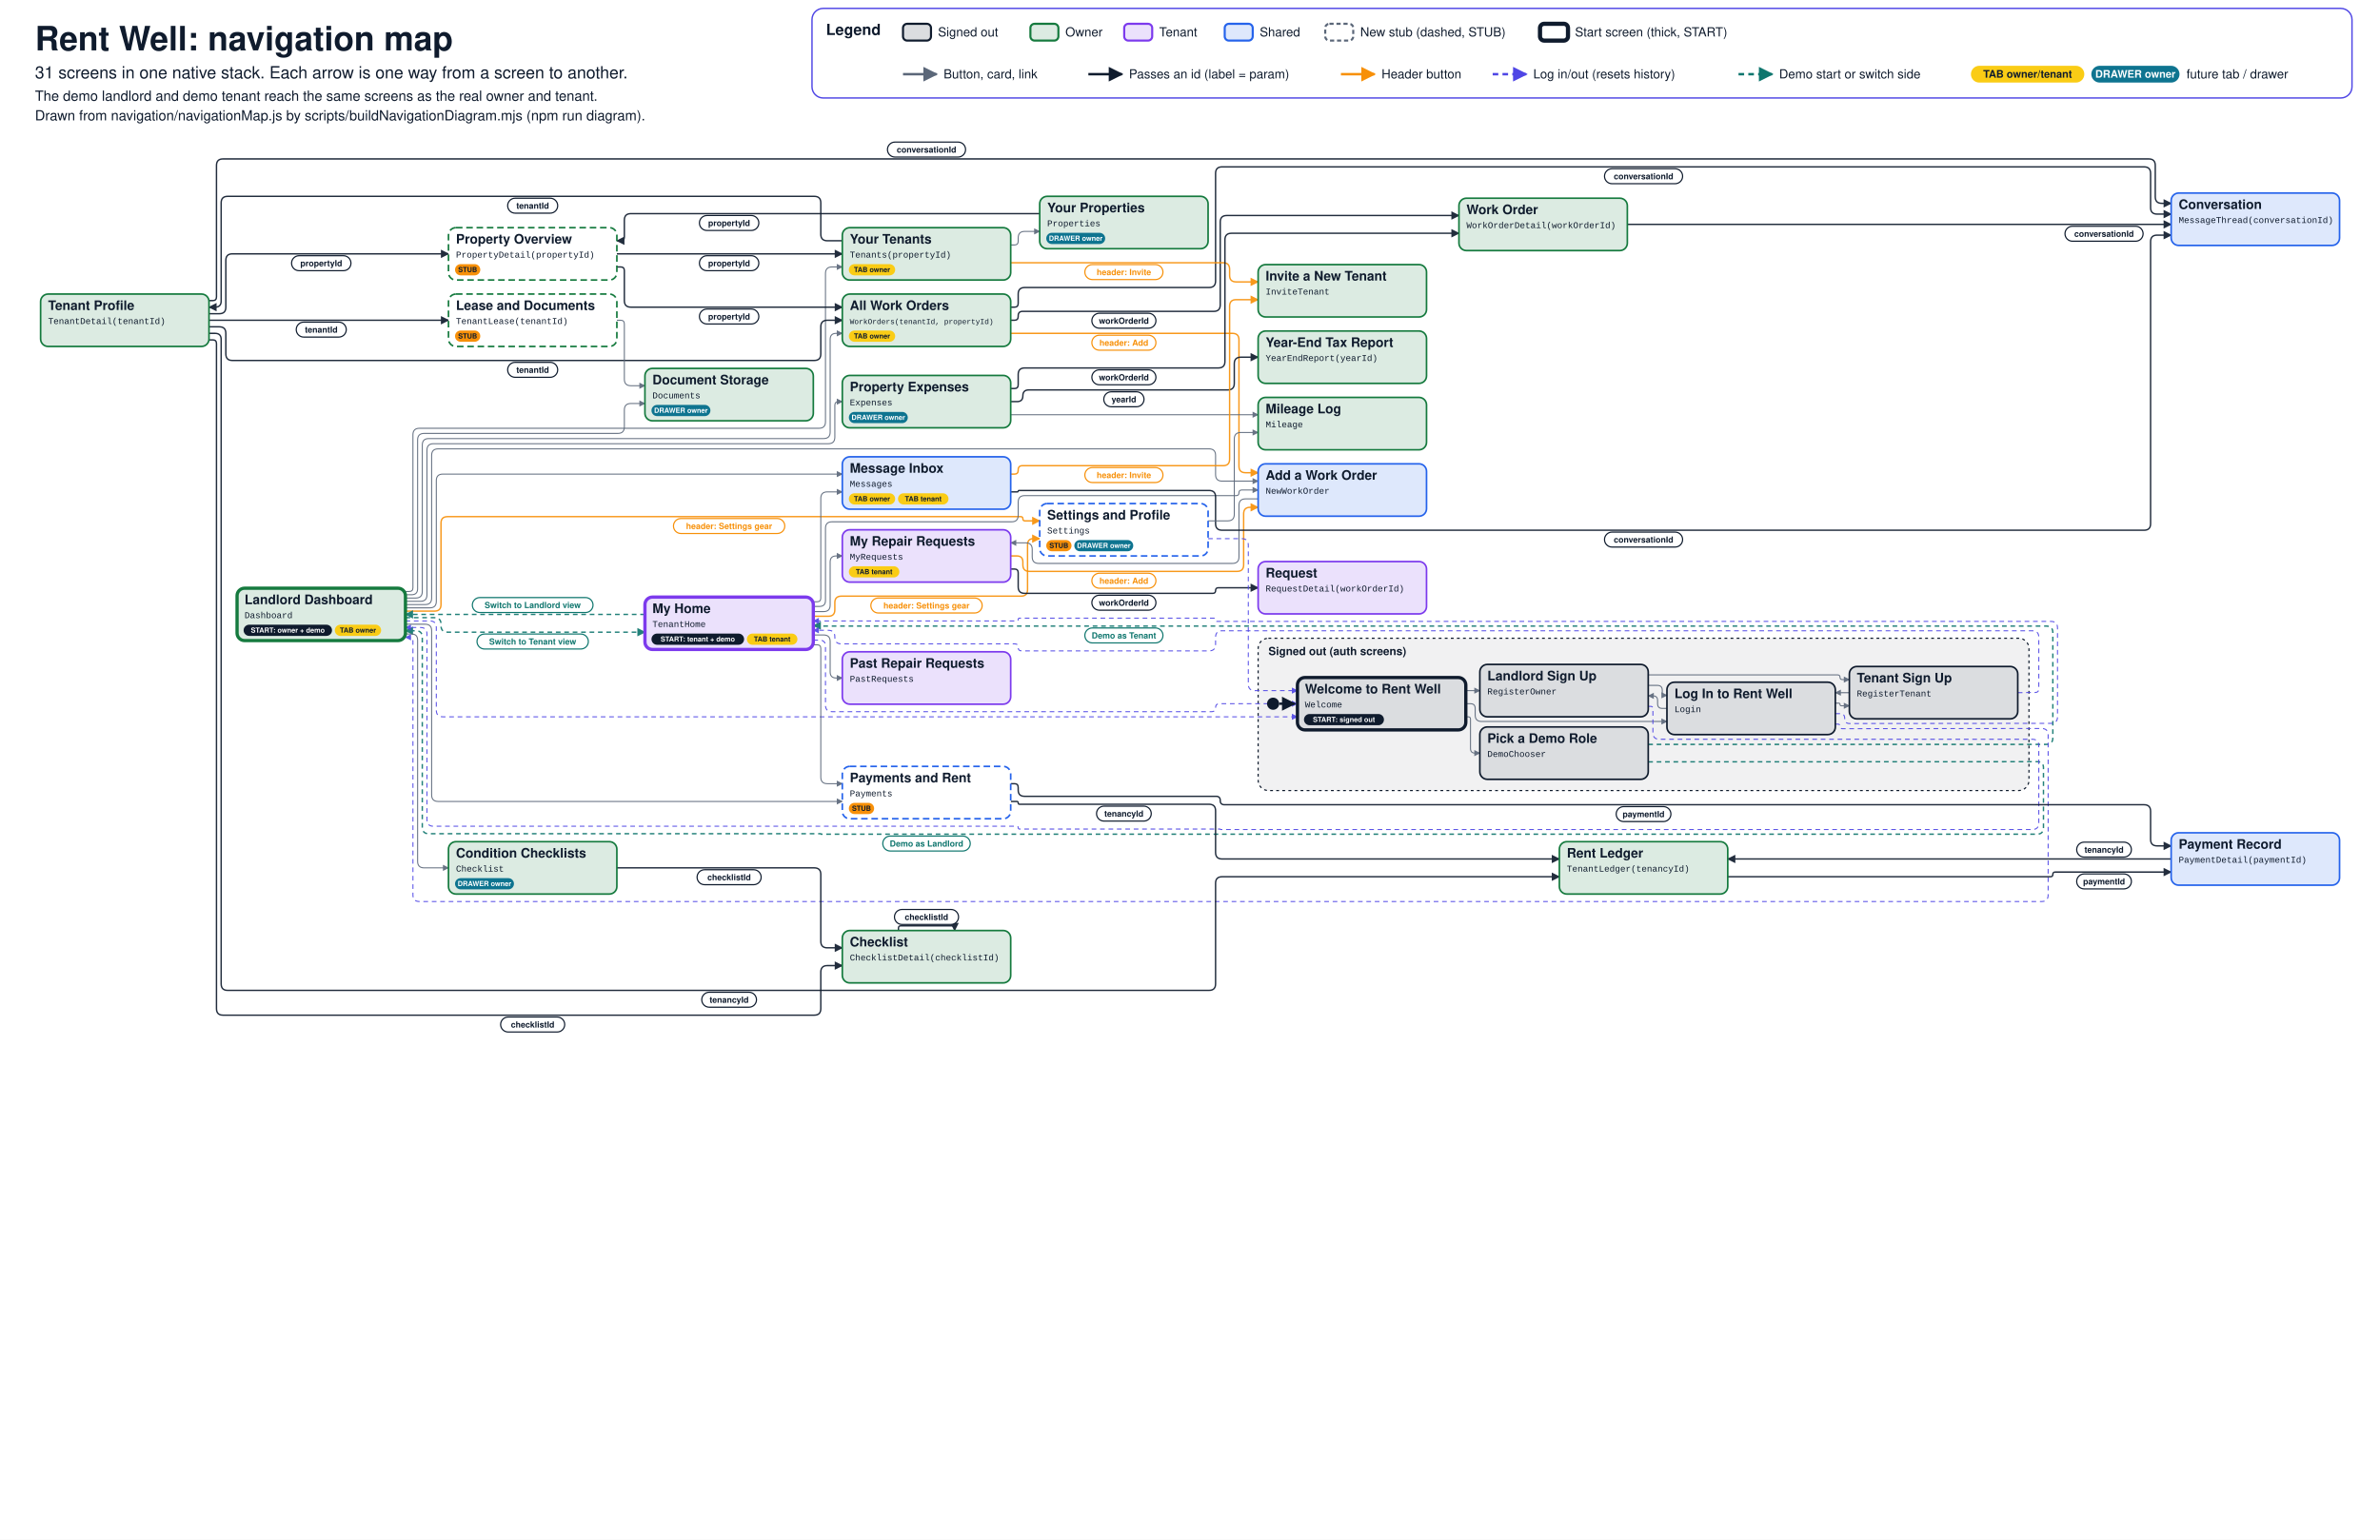
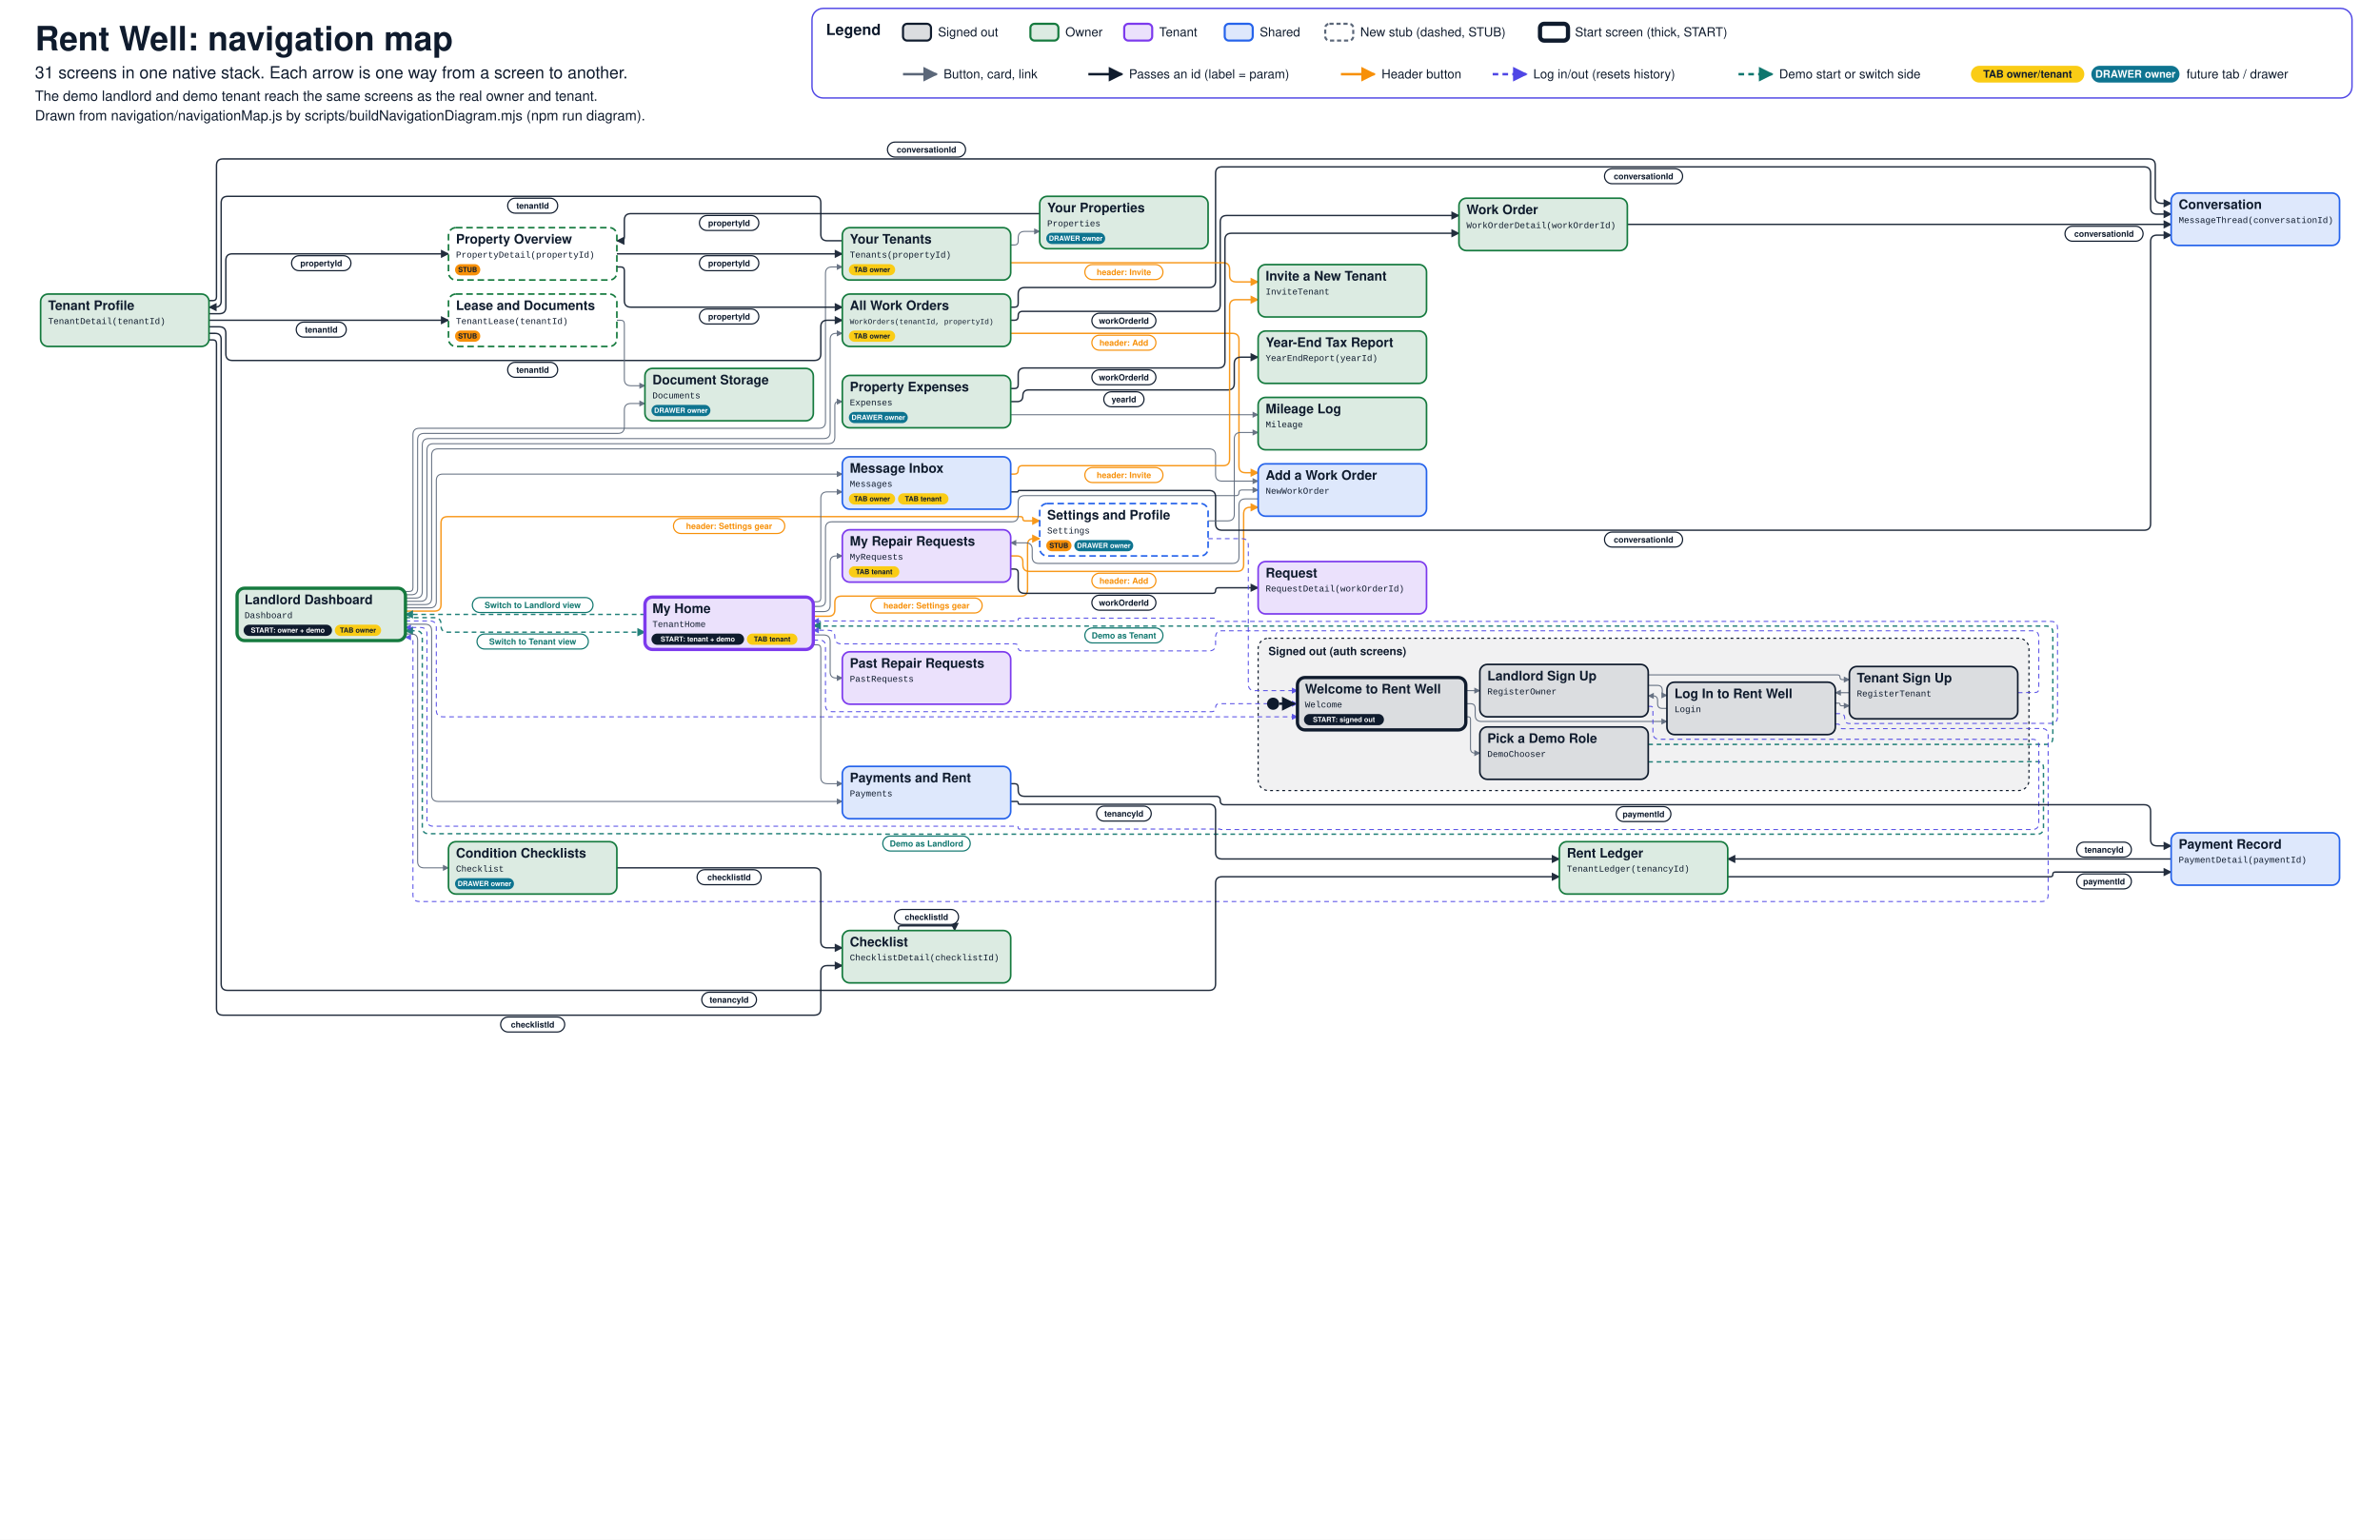
<svg xmlns="http://www.w3.org/2000/svg" width="3400" height="2200" viewBox="0 0 3400 2200" font-family="Helvetica Neue, Helvetica, Arial, sans-serif">
  <defs>
    <marker id="arrow-plain" viewBox="0 0 10 10" refX="9" refY="5" markerWidth="6" markerHeight="6" orient="auto-start-reverse">
      <path d="M0,0 L10,5 L0,10 z" fill="#5B6779" />
    </marker>
    <marker id="arrow-param" viewBox="0 0 10 10" refX="9" refY="5" markerWidth="6" markerHeight="6" orient="auto-start-reverse">
      <path d="M0,0 L10,5 L0,10 z" fill="#0F1B2D" />
    </marker>
    <marker id="arrow-header" viewBox="0 0 10 10" refX="9" refY="5" markerWidth="6" markerHeight="6" orient="auto-start-reverse">
      <path d="M0,0 L10,5 L0,10 z" fill="#F79009" />
    </marker>
    <marker id="arrow-reset" viewBox="0 0 10 10" refX="9" refY="5" markerWidth="6" markerHeight="6" orient="auto-start-reverse">
      <path d="M0,0 L10,5 L0,10 z" fill="#4F46E5" />
    </marker>
    <marker id="arrow-demo" viewBox="0 0 10 10" refX="9" refY="5" markerWidth="6" markerHeight="6" orient="auto-start-reverse">
      <path d="M0,0 L10,5 L0,10 z" fill="#0F766E" />
    </marker>
  </defs>
  <rect width="100%" height="100%" fill="#FFFFFF" />
  <text x="50" y="72" font-size="48" font-weight="800" fill="#0F1B2D">Rent Well: navigation map</text>
  <text x="50" y="112" font-size="24" fill="#0F1B2D">31 screens in one native stack. Each arrow is one way from a screen to another.</text>
  <text x="50" y="144" font-size="20" fill="#0F1B2D">The demo landlord and demo tenant reach the same screens as the real owner and tenant.</text>
  <text x="50" y="172" font-size="20" fill="#0F1B2D">Drawn from navigation/navigationMap.js by scripts/buildNavigationDiagram.mjs (npm run diagram).</text>
  <g transform="translate(50.0,195) scale(0.6682)">
    <rect x="2615" y="1073" width="1648" height="325.667" rx="22" fill="#f1f1f2" stroke="#0F1B2D" stroke-width="2.5" stroke-dasharray="6 7" />
    <text x="2637" y="1109" font-size="24" font-weight="800" fill="#0F1B2D">Signed out (auth screens)</text>
    <path d="M3059,1213 L3069,1213 Q3079,1213 3079,1223 L3079,1237 Q3079,1251 3093,1251 L3489,1251" fill="none" stroke="#5B6779" stroke-width="2.2" marker-end="url(#arrow-plain)" stroke-linejoin="round" opacity="0.92" />
    <path d="M3059,1185 L3089,1185" fill="none" stroke="#5B6779" stroke-width="2.2" marker-end="url(#arrow-plain)" stroke-linejoin="round" opacity="0.92" />
    <path d="M3059,1241 L3064,1241 Q3069,1241 3069,1246 L3069,1308.667 Q3069,1318.667 3079,1318.667 L3089,1318.667" fill="none" stroke="#5B6779" stroke-width="2.2" marker-end="url(#arrow-plain)" stroke-linejoin="round" opacity="0.92" />
    <path d="M3449,1337.333 L4255,1337.005 Q4268,1337 4281,1337 L4281,1337 Q4294,1337 4294,1350 L4294,1478 Q4294,1492 4280,1492 L1680.5,1492 Q1680,1492 1680,1491.5 L1680,1491.5 Q1680,1491 1679.5,1491 L842,1491 Q828,1491 828,1477 L828,1071 Q828,1057 814,1057 L792,1057" fill="none" stroke="#0F766E" stroke-width="3" stroke-dasharray="10 8" marker-end="url(#arrow-demo)" stroke-linejoin="round" opacity="0.92" />
    <path d="M3449,1300 L4300,1300 Q4314,1300 4314,1286 L4314,1061 Q4314,1047 4300,1047 L1680.5,1047 Q1680,1047 1680,1046.5 L1680,1046.5 Q1680,1046 1679.5,1046 L1664,1046" fill="none" stroke="#0F766E" stroke-width="3" stroke-dasharray="10 8" marker-end="url(#arrow-demo)" stroke-linejoin="round" opacity="0.92" />
    <path d="M3849,1256.6 L3854.1,1256.6 Q3859,1256.6 3859,1261.5 L3859,1261.5 Q3859,1266.4 3863.9,1266.395 L4254,1266.014 Q4268,1266 4282,1266 L4290,1266 Q4304,1266 4304,1280 L4304,1622 Q4304,1636 4290,1636 L822,1636 Q808,1636 808,1622 L808,1079 Q808,1071 800,1071 L792,1071" fill="none" stroke="#4F46E5" stroke-width="2.2" stroke-dasharray="10 8" marker-end="url(#arrow-reset)" stroke-linejoin="round" opacity="0.92" />
    <path d="M3849,1234.2 L3859,1234.2 Q3869,1234.2 3869,1244.2 L3869,1244.8 Q3869,1255.4 3879.6,1255.389 L4254,1255.014 Q4268,1255 4282,1255 L4310,1255 Q4324,1255 4324,1241 L4324,1051 Q4324,1037 4310,1037 L2527.5,1037 Q2524,1037 2524,1033.5 L2524,1033.5 Q2524,1030 2520.5,1030 L2105,1030 Q2102,1030 2102,1033 L2102,1033 Q2102,1036 2099,1036 L1664,1036" fill="none" stroke="#4F46E5" stroke-width="2.2" stroke-dasharray="10 8" marker-end="url(#arrow-reset)" stroke-linejoin="round" opacity="0.92" />
    <path d="M3489,1223 L3479,1223 Q3469,1223 3469,1213 L3469,1206.2 Q3469,1196.2 3459,1196.2 L3449,1196.2" fill="none" stroke="#5B6779" stroke-width="2.2" marker-end="url(#arrow-plain)" stroke-linejoin="round" opacity="0.92" />
    <path d="M3849,1211.8 L3856.2,1211.8 Q3859,1211.8 3859,1214.6 L3859,1214.6 Q3859,1217.4 3861.8,1217.4 L3879,1217.4" fill="none" stroke="#5B6779" stroke-width="2.2" marker-end="url(#arrow-plain)" stroke-linejoin="round" opacity="0.92" />
    <path d="M3449,1218.6 L3454,1218.6 Q3459,1218.6 3459,1223.6 L3459,1275 Q3459,1289 3473,1289 L4270,1289 Q4284,1289 4284,1303 L4284,1468 Q4284,1482 4270,1482 L2534.5,1482 Q2534,1482 2534,1481.5 L2534,1481.5 Q2534,1481 2533.5,1481 L2105,1481 Q2102,1481 2102,1478 L2102,1478 Q2102,1475 2099,1475 L852,1475 Q838,1475 838,1461 L838,1064 Q838,1050 824,1050 L792,1050" fill="none" stroke="#4F46E5" stroke-width="2.2" stroke-dasharray="10 8" marker-end="url(#arrow-reset)" stroke-linejoin="round" opacity="0.92" />
    <path d="M3449,1151.4 L3854,1151.4 Q3859,1151.4 3859,1156.4 L3859,1156.4 Q3859,1161.4 3864,1161.4 L3879,1161.4" fill="none" stroke="#5B6779" stroke-width="2.2" marker-end="url(#arrow-plain)" stroke-linejoin="round" opacity="0.92" />
    <path d="M3449,1173.8 L3468.4,1173.8 Q3479,1173.8 3479,1184.4 L3479,1190 Q3479,1195 3484,1195 L3489,1195" fill="none" stroke="#5B6779" stroke-width="2.2" marker-end="url(#arrow-plain)" stroke-linejoin="round" opacity="0.92" />
    <path d="M4239,1189.4 L4260.001,1189.11 Q4268,1189 4276,1189 L4276,1189 Q4284,1189 4284,1181 L4284,1071 Q4284,1057 4270,1057 L2538,1057 Q2524,1057 2524,1071 L2524,1086 Q2524,1100 2510,1100 L2109.5,1100 Q2102,1100 2102,1092.5 L2102,1092.5 Q2102,1085 2094.5,1085 L1724,1085 Q1710,1085 1710,1071 L1710,1070 Q1710,1056 1696,1056 L1664,1056" fill="none" stroke="#4F46E5" stroke-width="2.2" stroke-dasharray="10 8" marker-end="url(#arrow-reset)" stroke-linejoin="round" opacity="0.92" />
    <path d="M3879,1189.4 L3849,1189.4" fill="none" stroke="#5B6779" stroke-width="2.2" marker-end="url(#arrow-plain)" stroke-linejoin="round" opacity="0.92" />
    <path d="M792,1015 L854,1015 Q868,1015 868,1001 L868,827 Q868,813 882,813 L2107.5,813 Q2112,813 2112,817.5 L2112,817.5 Q2112,822 2116.5,822 L2148,822" fill="none" stroke="#F79009" stroke-width="3" marker-end="url(#arrow-header)" stroke-linejoin="round" opacity="0.92" />
    <path d="M792,987 L814,987 Q828,987 828,973 L828,660 Q828,646 842,646 L1686,646 Q1700,646 1700,632 L1700,434 Q1700,421 1713,421 L1726,421" fill="none" stroke="#5B6779" stroke-width="2.2" marker-end="url(#arrow-plain)" stroke-linejoin="round" opacity="0.92" />
    <path d="M792,1001 L834,1001 Q848,1001 848,987 L848,682 Q848,668 862,668 L2510,668 Q2524,668 2524,682 L2524,723 Q2524,737 2538,737 L2615,737" fill="none" stroke="#5B6779" stroke-width="2.2" marker-end="url(#arrow-plain)" stroke-linejoin="round" opacity="0.92" />
    <path d="M792,1008 L844,1008 Q858,1008 858,994 L858,736 Q858,722 872,722 L1726,722" fill="none" stroke="#5B6779" stroke-width="2.2" marker-end="url(#arrow-plain)" stroke-linejoin="round" opacity="0.92" />
    <path d="M792,973 L800,973 Q808,973 808,965 L808,638 Q808,624 822,624 L1676,624 Q1690,624 1690,610 L1690,293 Q1690,279 1704,279 L1726,279" fill="none" stroke="#5B6779" stroke-width="2.2" marker-end="url(#arrow-plain)" stroke-linejoin="round" opacity="0.92" />
    <path d="M792,1043 L834,1043 Q848,1043 848,1057 L848,1408 Q848,1422 862,1422 L1726,1422" fill="none" stroke="#5B6779" stroke-width="2.2" marker-end="url(#arrow-plain)" stroke-linejoin="round" opacity="0.92" />
    <path d="M792,980 L805,980 Q818,980 818,967 L818,649 Q818,635 832,635 L1246,635 Q1260,635 1260,621 L1260,585 Q1260,571 1274,571 L1304,571" fill="none" stroke="#5B6779" stroke-width="2.2" marker-end="url(#arrow-plain)" stroke-linejoin="round" opacity="0.92" />
    <path d="M792,1064 L805,1064 Q818,1064 818,1077 L818,1550 Q818,1564 832,1564 L884,1564" fill="none" stroke="#5B6779" stroke-width="2.2" marker-end="url(#arrow-plain)" stroke-linejoin="round" opacity="0.92" />
    <path d="M792,994 L824,994 Q838,994 838,980 L838,671 Q838,657 852,657 L1696,657 Q1710,657 1710,643 L1710,575 Q1710,567 1718,567 L1726,567" fill="none" stroke="#5B6779" stroke-width="2.2" marker-end="url(#arrow-plain)" stroke-linejoin="round" opacity="0.92" />
    <path d="M792,1036 L844,1036 Q858,1036 858,1050 L858,1227 Q858,1241 872,1241 L2699,1241" fill="none" stroke="#4F46E5" stroke-width="2.2" stroke-dasharray="10 8" marker-end="url(#arrow-reset)" stroke-linejoin="round" opacity="0.92" />
    <path d="M792,1029 L854,1029 Q868,1029 868,1043 L868,1046 Q868,1060 882,1060 L1304,1060" fill="none" stroke="#0F766E" stroke-width="3" stroke-dasharray="10 8" marker-end="url(#arrow-demo)" stroke-linejoin="round" opacity="0.92" />
    <path d="M2086,421 L2560,421 Q2574,421 2574,435 L2574,705 Q2574,719 2588,719 L2615,719" fill="none" stroke="#F79009" stroke-width="3" marker-end="url(#arrow-header)" stroke-linejoin="round" opacity="0.92" />
    <path d="M2086,393 L2094,393 Q2102,393 2102,385 L2102,383.5 Q2102,374 2111.5,374 L2520,374 Q2534,374 2534,360 L2534,183 Q2534,169 2548,169 L3044.333,169" fill="none" stroke="#0F1B2D" stroke-width="3" marker-end="url(#arrow-param)" stroke-linejoin="round" opacity="0.92" />
    <path d="M2086,365 L2094,365 Q2102,365 2102,357 L2102,337 Q2102,323 2116,323 L2510,323 Q2524,323 2524,309 L2524,79 Q2524,65 2538,65 L4509,65 Q4523,65 4523,79 L4523,152 Q4523,166 4537,166 L4567,166" fill="none" stroke="#0F1B2D" stroke-width="3" marker-end="url(#arrow-param)" stroke-linejoin="round" opacity="0.92" />
    <path d="M3404.333,188 L4567,188" fill="none" stroke="#0F1B2D" stroke-width="3" marker-end="url(#arrow-param)" stroke-linejoin="round" opacity="0.92" />
    <path d="M2086,270 L2540,270 Q2554,270 2554,284 L2554,297 Q2554,311 2568,311 L2615,311" fill="none" stroke="#F79009" stroke-width="3" marker-end="url(#arrow-header)" stroke-linejoin="round" opacity="0.92" />
    <path d="M2086,232 L2094,232 Q2102,232 2102,224 L2102,217 Q2102,203 2116,203 L2148,203" fill="none" stroke="#5B6779" stroke-width="2.2" marker-end="url(#arrow-plain)" stroke-linejoin="round" opacity="0.92" />
    <path d="M1726,223 L1694,223 Q1680,223 1680,209 L1680,142 Q1680,128 1666,128 L412,128 Q398,128 398,142 L398,352 Q398,365 385,365 L372,365" fill="none" stroke="#0F1B2D" stroke-width="3" marker-end="url(#arrow-param)" stroke-linejoin="round" opacity="0.92" />
    <path d="M372,351 L380,351 Q388,351 388,343 L388,62 Q388,48 402,48 L4519,48 Q4533,48 4533,62 L4533,129 Q4533,143 4547,143 L4567,143" fill="none" stroke="#0F1B2D" stroke-width="3" marker-end="url(#arrow-param)" stroke-linejoin="round" opacity="0.92" />
    <path d="M372,379 L394,379 Q408,379 408,365 L408,265 Q408,251 422,251 L884,251" fill="none" stroke="#0F1B2D" stroke-width="3" marker-end="url(#arrow-param)" stroke-linejoin="round" opacity="0.92" />
    <path d="M372,421 L385,421 Q398,421 398,434 L398,1812 Q398,1826 412,1826 L2510,1826 Q2524,1826 2524,1812 L2524,1597 Q2524,1583 2538,1583 L3259,1583" fill="none" stroke="#0F1B2D" stroke-width="3" marker-end="url(#arrow-param)" stroke-linejoin="round" opacity="0.92" />
    <path d="M372,393 L884,393" fill="none" stroke="#0F1B2D" stroke-width="3" marker-end="url(#arrow-param)" stroke-linejoin="round" opacity="0.92" />
    <path d="M372,407 L394,407 Q408,407 408,421 L408,465 Q408,479 422,479 L1666,479 Q1680,479 1680,465 L1680,407 Q1680,393 1694,393 L1726,393" fill="none" stroke="#0F1B2D" stroke-width="3" marker-end="url(#arrow-param)" stroke-linejoin="round" opacity="0.92" />
    <path d="M372,435 L380,435 Q388,435 388,443 L388,1865 Q388,1879 402,1879 L1666,1879 Q1680,1879 1680,1865 L1680,1787 Q1680,1773 1694,1773 L1726,1773" fill="none" stroke="#0F1B2D" stroke-width="3" marker-end="url(#arrow-param)" stroke-linejoin="round" opacity="0.92" />
    <path d="M1244,393 L1252,393 Q1260,393 1260,401 L1260,519 Q1260,533 1274,533 L1304,533" fill="none" stroke="#5B6779" stroke-width="2.2" marker-end="url(#arrow-plain)" stroke-linejoin="round" opacity="0.92" />
    <path d="M2148,165 L1274,165 Q1260,165 1260,179 L1260,215 Q1260,223 1252,223 L1244,223" fill="none" stroke="#0F1B2D" stroke-width="3" marker-end="url(#arrow-param)" stroke-linejoin="round" opacity="0.92" />
    <path d="M1244,251 L1726,251" fill="none" stroke="#0F1B2D" stroke-width="3" marker-end="url(#arrow-param)" stroke-linejoin="round" opacity="0.92" />
    <path d="M1244,279 L1252,279 Q1260,279 1260,287 L1260,351 Q1260,365 1274,365 L1726,365" fill="none" stroke="#0F1B2D" stroke-width="3" marker-end="url(#arrow-param)" stroke-linejoin="round" opacity="0.92" />
    <path d="M1244,1564 L1666,1564 Q1680,1564 1680,1578 L1680,1721 Q1680,1735 1694,1735 L1726,1735" fill="none" stroke="#0F1B2D" stroke-width="3" marker-end="url(#arrow-param)" stroke-linejoin="round" opacity="0.92" />
    <path d="M1846,1698 L1846,1693 Q1846,1688 1851,1688 L1961,1688 Q1966,1688 1966,1693 L1966,1698" fill="none" stroke="#0F1B2D" stroke-width="3" marker-end="url(#arrow-param)" stroke-linejoin="round" opacity="0.92" />
    <path d="M2086,595 L2615,595" fill="none" stroke="#5B6779" stroke-width="2.2" marker-end="url(#arrow-plain)" stroke-linejoin="round" opacity="0.92" />
    <path d="M2086,567 L2099.5,567 Q2112,567 2112,554.5 L2112,554.5 Q2112,542 2124.5,542 L2550,542 Q2564,542 2564,528 L2564,486 Q2564,472 2578,472 L2615,472" fill="none" stroke="#0F1B2D" stroke-width="3" marker-end="url(#arrow-param)" stroke-linejoin="round" opacity="0.92" />
    <path d="M2086,539 L2094,539 Q2102,539 2102,531 L2102,509 Q2102,495 2116,495 L2530,495 Q2544,495 2544,481 L2544,221 Q2544,207 2558,207 L3044.333,207" fill="none" stroke="#0F1B2D" stroke-width="3" marker-end="url(#arrow-param)" stroke-linejoin="round" opacity="0.92" />
    <path d="M1664,1026 L1696,1026 Q1710,1026 1710,1012 L1710,997 Q1710,983 1724,983 L2108,983 Q2122,983 2122,969 L2122,873 Q2122,860 2135,860 L2148,860" fill="none" stroke="#F79009" stroke-width="3" marker-end="url(#arrow-header)" stroke-linejoin="round" opacity="0.92" />
    <path d="M1664,995 L1672,995 Q1680,995 1680,987 L1680,774 Q1680,760 1694,760 L1726,760" fill="none" stroke="#5B6779" stroke-width="2.2" marker-end="url(#arrow-plain)" stroke-linejoin="round" opacity="0.92" />
    <path d="M1664,1016 L1686,1016 Q1700,1016 1700,1002 L1700,910 Q1700,897 1713,897 L1726,897" fill="none" stroke="#5B6779" stroke-width="2.2" marker-end="url(#arrow-plain)" stroke-linejoin="round" opacity="0.92" />
    <path d="M1664,1005 L1677,1005 Q1690,1005 1690,992 L1690,838 Q1690,824 1704,824 L2088,824 Q2102,824 2102,810 L2102,782 Q2102,768 2116,768 L2568,768 Q2574,768 2574,762 L2574,762 Q2574,756 2580,756 L2615,756" fill="none" stroke="#5B6779" stroke-width="2.2" marker-end="url(#arrow-plain)" stroke-linejoin="round" opacity="0.92" />
    <path d="M1664,1087 L1672,1087 Q1680,1087 1680,1095 L1680,1370 Q1680,1384 1694,1384 L1726,1384" fill="none" stroke="#5B6779" stroke-width="2.2" marker-end="url(#arrow-plain)" stroke-linejoin="round" opacity="0.92" />
    <path d="M1664,1066 L1686,1066 Q1700,1066 1700,1080 L1700,1145 Q1700,1158 1713,1158 L1726,1158" fill="none" stroke="#5B6779" stroke-width="2.2" marker-end="url(#arrow-plain)" stroke-linejoin="round" opacity="0.92" />
    <path d="M1664,1077 L1677,1077 Q1690,1077 1690,1090 L1690,1216 Q1690,1230 1704,1230 L2515.5,1230 Q2524,1230 2524,1221.5 L2524,1221.5 Q2524,1213 2532.5,1213 L2699,1213" fill="none" stroke="#4F46E5" stroke-width="2.2" stroke-dasharray="10 8" marker-end="url(#arrow-reset)" stroke-linejoin="round" opacity="0.92" />
    <path d="M1304,1022 L792,1022" fill="none" stroke="#0F766E" stroke-width="3" stroke-dasharray="10 8" marker-end="url(#arrow-demo)" stroke-linejoin="round" opacity="0.92" />
    <path d="M2086,897 L2099,897 Q2112,897 2112,910 L2112,916 Q2112,930 2126,930 L2570,930 Q2584,930 2584,916 L2584,807 Q2584,793 2598,793 L2615,793" fill="none" stroke="#F79009" stroke-width="3" marker-end="url(#arrow-header)" stroke-linejoin="round" opacity="0.92" />
    <path d="M2086,925 L2094,925 Q2102,925 2102,933 L2102,963 Q2102,977 2116,977 L2518,977 Q2524,977 2524,971 L2524,971 Q2524,965 2530,965 L2615,965" fill="none" stroke="#0F1B2D" stroke-width="3" marker-end="url(#arrow-param)" stroke-linejoin="round" opacity="0.92" />
    <path d="M2615,775 L2588,775 Q2574,775 2574,789 L2574,899 Q2574,913 2560,913 L2146,913 Q2132,913 2132,899 L2132,883 Q2132,869 2118,869 L2086,869" fill="none" stroke="#5B6779" stroke-width="2.2" marker-end="url(#arrow-plain)" stroke-linejoin="round" opacity="0.92" />
    <path d="M2086,722 L2094,722 Q2102,722 2102,714 L2102,713 Q2102,704 2111,704 L2540,704 Q2554,704 2554,690 L2554,363 Q2554,349 2568,349 L2615,349" fill="none" stroke="#F79009" stroke-width="3" marker-end="url(#arrow-header)" stroke-linejoin="round" opacity="0.92" />
    <path d="M2086,760 L2100.5,760 Q2102,760 2102,758.5 L2102,758.5 Q2102,757 2103.5,757 L2510,757 Q2524,757 2524,771 L2524,828 Q2524,842 2538,842 L4509,842 Q4523,842 4523,828 L4523,225 Q4523,211 4537,211 L4567,211" fill="none" stroke="#0F1B2D" stroke-width="3" marker-end="url(#arrow-param)" stroke-linejoin="round" opacity="0.92" />
    <path d="M2086,1384 L2094,1384 Q2102,1384 2102,1392 L2102,1397.5 Q2102,1411 2115.5,1411 L2525,1411 Q2534,1411 2534,1420 L2534,1420 Q2534,1429 2543,1429 L4509,1429 Q4523,1429 4523,1443 L4523,1503 Q4523,1517 4537,1517 L4567,1517" fill="none" stroke="#0F1B2D" stroke-width="3" marker-end="url(#arrow-param)" stroke-linejoin="round" opacity="0.92" />
    <path d="M2086,1422 L2099,1422 Q2102,1422 2102,1425 L2102,1425 Q2102,1428 2105,1428 L2510,1428 Q2524,1428 2524,1442 L2524,1531 Q2524,1545 2538,1545 L3259,1545" fill="none" stroke="#0F1B2D" stroke-width="3" marker-end="url(#arrow-param)" stroke-linejoin="round" opacity="0.92" />
    <path d="M3619,1583 L4309,1583 Q4314,1583 4314,1578 L4314,1578 Q4314,1573 4319,1573 L4567,1573" fill="none" stroke="#0F1B2D" stroke-width="3" marker-end="url(#arrow-param)" stroke-linejoin="round" opacity="0.92" />
    <path d="M4567,1545 L3619,1545" fill="none" stroke="#0F1B2D" stroke-width="3" marker-end="url(#arrow-param)" stroke-linejoin="round" opacity="0.92" />
    <path d="M2508,822 L2550,822 Q2564,822 2564,808 L2564,647 Q2564,633 2578,633 L2615,633" fill="none" stroke="#5B6779" stroke-width="2.2" marker-end="url(#arrow-plain)" stroke-linejoin="round" opacity="0.92" />
    <path d="M2508,860 L2580,860 Q2594,860 2594,874 L2594,1171 Q2594,1185 2608,1185 L2699,1185" fill="none" stroke="#4F46E5" stroke-width="2.2" stroke-dasharray="10 8" marker-end="url(#arrow-reset)" stroke-linejoin="round" opacity="0.92" />
    <rect x="2699" y="1157" width="360" height="112" rx="16" fill="#dbdde0" stroke="#0F1B2D" stroke-width="7" />
    <text x="2715" y="1191" font-size="28" font-weight="800" fill="#0F1B2D">Welcome to Rent Well</text>
    <text x="2715" y="1221" font-size="19" font-family="Menlo, Courier New, monospace" fill="#0F1B2D">Welcome</text>
    <rect x="2713" y="1235" width="171" height="24" rx="12" fill="#0F1B2D" />
    <text x="2798.5" y="1252" text-anchor="middle" font-size="15" font-weight="800" fill="#FFFFFF">START: signed out</text>
    <rect x="3089" y="1262.667" width="360" height="112" rx="16" fill="#dbdde0" stroke="#0F1B2D" stroke-width="3.5" />
    <text x="3105" y="1296.667" font-size="28" font-weight="800" fill="#0F1B2D">Pick a Demo Role</text>
    <text x="3105" y="1326.667" font-size="19" font-family="Menlo, Courier New, monospace" fill="#0F1B2D">DemoChooser</text>
    <rect x="3489" y="1167" width="360" height="112" rx="16" fill="#dbdde0" stroke="#0F1B2D" stroke-width="3.5" />
    <text x="3505" y="1201" font-size="28" font-weight="800" fill="#0F1B2D">Log In to Rent Well</text>
    <text x="3505" y="1231" font-size="19" font-family="Menlo, Courier New, monospace" fill="#0F1B2D">Login</text>
    <rect x="3089" y="1129" width="360" height="112" rx="16" fill="#dbdde0" stroke="#0F1B2D" stroke-width="3.5" />
    <text x="3105" y="1163" font-size="28" font-weight="800" fill="#0F1B2D">Landlord Sign Up</text>
    <text x="3105" y="1193" font-size="19" font-family="Menlo, Courier New, monospace" fill="#0F1B2D">RegisterOwner</text>
    <rect x="3879" y="1133.4" width="360" height="112" rx="16" fill="#dbdde0" stroke="#0F1B2D" stroke-width="3.5" />
    <text x="3895" y="1167.4" font-size="28" font-weight="800" fill="#0F1B2D">Tenant Sign Up</text>
    <text x="3895" y="1197.4" font-size="19" font-family="Menlo, Courier New, monospace" fill="#0F1B2D">RegisterTenant</text>
    <rect x="432" y="966" width="360" height="112" rx="16" fill="#dcebe2" stroke="#157A3E" stroke-width="7" />
    <text x="448" y="1000" font-size="28" font-weight="800" fill="#0F1B2D">Landlord Dashboard</text>
    <text x="448" y="1030" font-size="19" font-family="Menlo, Courier New, monospace" fill="#0F1B2D">Dashboard</text>
    <rect x="446" y="1044" width="189" height="24" rx="12" fill="#0F1B2D" />
    <text x="540.5" y="1061" text-anchor="middle" font-size="15" font-weight="800" fill="#FFFFFF">START: owner + demo</text>
    <rect x="641" y="1044" width="99" height="24" rx="12" fill="#FACC15" />
    <text x="690.5" y="1061" text-anchor="middle" font-size="15" font-weight="800" fill="#0F1B2D">TAB owner</text>
    <rect x="1726" y="337" width="360" height="112" rx="16" fill="#dcebe2" stroke="#157A3E" stroke-width="3.5" />
    <text x="1742" y="371" font-size="28" font-weight="800" fill="#0F1B2D">All Work Orders</text>
    <text x="1742" y="401" font-size="16" font-family="Menlo, Courier New, monospace" fill="#0F1B2D">WorkOrders(tenantId, propertyId)</text>
    <rect x="1740" y="415" width="99" height="24" rx="12" fill="#FACC15" />
    <text x="1789.5" y="432" text-anchor="middle" font-size="15" font-weight="800" fill="#0F1B2D">TAB owner</text>
    <rect x="3044.333" y="132" width="360" height="112" rx="16" fill="#dcebe2" stroke="#157A3E" stroke-width="3.5" />
    <text x="3060.333" y="166" font-size="28" font-weight="800" fill="#0F1B2D">Work Order</text>
    <text x="3060.333" y="196" font-size="19" font-family="Menlo, Courier New, monospace" fill="#0F1B2D">WorkOrderDetail(workOrderId)</text>
    <rect x="1726" y="195" width="360" height="112" rx="16" fill="#dcebe2" stroke="#157A3E" stroke-width="3.5" />
    <text x="1742" y="229" font-size="28" font-weight="800" fill="#0F1B2D">Your Tenants</text>
    <text x="1742" y="259" font-size="19" font-family="Menlo, Courier New, monospace" fill="#0F1B2D">Tenants(propertyId)</text>
    <rect x="1740" y="273" width="99" height="24" rx="12" fill="#FACC15" />
    <text x="1789.5" y="290" text-anchor="middle" font-size="15" font-weight="800" fill="#0F1B2D">TAB owner</text>
    <rect x="12" y="337" width="360" height="112" rx="16" fill="#dcebe2" stroke="#157A3E" stroke-width="3.5" />
    <text x="28" y="371" font-size="28" font-weight="800" fill="#0F1B2D">Tenant Profile</text>
    <text x="28" y="401" font-size="19" font-family="Menlo, Courier New, monospace" fill="#0F1B2D">TenantDetail(tenantId)</text>
    <rect x="884" y="337" width="360" height="112" rx="16" fill="#FFFFFF" stroke="#157A3E" stroke-width="3.5" stroke-dasharray="14 8" />
    <text x="900" y="371" font-size="28" font-weight="800" fill="#0F1B2D">Lease and Documents</text>
    <text x="900" y="401" font-size="19" font-family="Menlo, Courier New, monospace" fill="#0F1B2D">TenantLease(tenantId)</text>
    <rect x="898" y="415" width="54" height="24" rx="12" fill="#F79009" />
    <text x="925" y="432" text-anchor="middle" font-size="15" font-weight="800" fill="#0F1B2D">STUB</text>
    <rect x="2148" y="128" width="360" height="112" rx="16" fill="#dcebe2" stroke="#157A3E" stroke-width="3.5" />
    <text x="2164" y="162" font-size="28" font-weight="800" fill="#0F1B2D">Your Properties</text>
    <text x="2164" y="192" font-size="19" font-family="Menlo, Courier New, monospace" fill="#0F1B2D">Properties</text>
    <rect x="2162" y="206" width="126" height="24" rx="12" fill="#0E7490" />
    <text x="2225" y="223" text-anchor="middle" font-size="15" font-weight="800" fill="#FFFFFF">DRAWER owner</text>
    <rect x="884" y="195" width="360" height="112" rx="16" fill="#FFFFFF" stroke="#157A3E" stroke-width="3.5" stroke-dasharray="14 8" />
    <text x="900" y="229" font-size="28" font-weight="800" fill="#0F1B2D">Property Overview</text>
    <text x="900" y="259" font-size="19" font-family="Menlo, Courier New, monospace" fill="#0F1B2D">PropertyDetail(propertyId)</text>
    <rect x="898" y="273" width="54" height="24" rx="12" fill="#F79009" />
    <text x="925" y="290" text-anchor="middle" font-size="15" font-weight="800" fill="#0F1B2D">STUB</text>
    <rect x="2615" y="274" width="360" height="112" rx="16" fill="#dcebe2" stroke="#157A3E" stroke-width="3.5" />
    <text x="2631" y="308" font-size="28" font-weight="800" fill="#0F1B2D">Invite a New Tenant</text>
    <text x="2631" y="338" font-size="19" font-family="Menlo, Courier New, monospace" fill="#0F1B2D">InviteTenant</text>
    <rect x="1304" y="496" width="360" height="112" rx="16" fill="#dcebe2" stroke="#157A3E" stroke-width="3.5" />
    <text x="1320" y="530" font-size="28" font-weight="800" fill="#0F1B2D">Document Storage</text>
    <text x="1320" y="560" font-size="19" font-family="Menlo, Courier New, monospace" fill="#0F1B2D">Documents</text>
    <rect x="1318" y="574" width="126" height="24" rx="12" fill="#0E7490" />
    <text x="1381" y="591" text-anchor="middle" font-size="15" font-weight="800" fill="#FFFFFF">DRAWER owner</text>
    <rect x="884" y="1508" width="360" height="112" rx="16" fill="#dcebe2" stroke="#157A3E" stroke-width="3.5" />
    <text x="900" y="1542" font-size="28" font-weight="800" fill="#0F1B2D">Condition Checklists</text>
    <text x="900" y="1572" font-size="19" font-family="Menlo, Courier New, monospace" fill="#0F1B2D">Checklist</text>
    <rect x="898" y="1586" width="126" height="24" rx="12" fill="#0E7490" />
    <text x="961" y="1603" text-anchor="middle" font-size="15" font-weight="800" fill="#FFFFFF">DRAWER owner</text>
    <rect x="1726" y="1698" width="360" height="112" rx="16" fill="#dcebe2" stroke="#157A3E" stroke-width="3.5" />
    <text x="1742" y="1732" font-size="28" font-weight="800" fill="#0F1B2D">Checklist</text>
    <text x="1742" y="1762" font-size="19" font-family="Menlo, Courier New, monospace" fill="#0F1B2D">ChecklistDetail(checklistId)</text>
    <rect x="1726" y="511" width="360" height="112" rx="16" fill="#dcebe2" stroke="#157A3E" stroke-width="3.5" />
    <text x="1742" y="545" font-size="28" font-weight="800" fill="#0F1B2D">Property Expenses</text>
    <text x="1742" y="575" font-size="19" font-family="Menlo, Courier New, monospace" fill="#0F1B2D">Expenses</text>
    <rect x="1740" y="589" width="126" height="24" rx="12" fill="#0E7490" />
    <text x="1803" y="606" text-anchor="middle" font-size="15" font-weight="800" fill="#FFFFFF">DRAWER owner</text>
    <rect x="2615" y="558" width="360" height="112" rx="16" fill="#dcebe2" stroke="#157A3E" stroke-width="3.5" />
    <text x="2631" y="592" font-size="28" font-weight="800" fill="#0F1B2D">Mileage Log</text>
    <text x="2631" y="622" font-size="19" font-family="Menlo, Courier New, monospace" fill="#0F1B2D">Mileage</text>
    <rect x="2615" y="416" width="360" height="112" rx="16" fill="#dcebe2" stroke="#157A3E" stroke-width="3.5" />
    <text x="2631" y="450" font-size="28" font-weight="800" fill="#0F1B2D">Year-End Tax Report</text>
    <text x="2631" y="480" font-size="19" font-family="Menlo, Courier New, monospace" fill="#0F1B2D">YearEndReport(yearId)</text>
    <rect x="1304" y="985" width="360" height="112" rx="16" fill="#ebe1fc" stroke="#7C3AED" stroke-width="7" />
    <text x="1320" y="1019" font-size="28" font-weight="800" fill="#0F1B2D">My Home</text>
    <text x="1320" y="1049" font-size="19" font-family="Menlo, Courier New, monospace" fill="#0F1B2D">TenantHome</text>
    <rect x="1318" y="1063" width="198" height="24" rx="12" fill="#0F1B2D" />
    <text x="1417" y="1080" text-anchor="middle" font-size="15" font-weight="800" fill="#FFFFFF">START: tenant + demo</text>
    <rect x="1522" y="1063" width="108" height="24" rx="12" fill="#FACC15" />
    <text x="1576" y="1080" text-anchor="middle" font-size="15" font-weight="800" fill="#0F1B2D">TAB tenant</text>
    <rect x="1726" y="841" width="360" height="112" rx="16" fill="#ebe1fc" stroke="#7C3AED" stroke-width="3.5" />
    <text x="1742" y="875" font-size="28" font-weight="800" fill="#0F1B2D">My Repair Requests</text>
    <text x="1742" y="905" font-size="19" font-family="Menlo, Courier New, monospace" fill="#0F1B2D">MyRequests</text>
    <rect x="1740" y="919" width="108" height="24" rx="12" fill="#FACC15" />
    <text x="1794" y="936" text-anchor="middle" font-size="15" font-weight="800" fill="#0F1B2D">TAB tenant</text>
    <rect x="2615" y="909" width="360" height="112" rx="16" fill="#ebe1fc" stroke="#7C3AED" stroke-width="3.5" />
    <text x="2631" y="943" font-size="28" font-weight="800" fill="#0F1B2D">Request</text>
    <text x="2631" y="973" font-size="19" font-family="Menlo, Courier New, monospace" fill="#0F1B2D">RequestDetail(workOrderId)</text>
    <rect x="1726" y="1102" width="360" height="112" rx="16" fill="#ebe1fc" stroke="#7C3AED" stroke-width="3.5" />
    <text x="1742" y="1136" font-size="28" font-weight="800" fill="#0F1B2D">Past Repair Requests</text>
    <text x="1742" y="1166" font-size="19" font-family="Menlo, Courier New, monospace" fill="#0F1B2D">PastRequests</text>
    <rect x="2615" y="700" width="360" height="112" rx="16" fill="#dee8fc" stroke="#2563EB" stroke-width="3.5" />
    <text x="2631" y="734" font-size="28" font-weight="800" fill="#0F1B2D">Add a Work Order</text>
    <text x="2631" y="764" font-size="19" font-family="Menlo, Courier New, monospace" fill="#0F1B2D">NewWorkOrder</text>
    <rect x="1726" y="685" width="360" height="112" rx="16" fill="#dee8fc" stroke="#2563EB" stroke-width="3.5" />
    <text x="1742" y="719" font-size="28" font-weight="800" fill="#0F1B2D">Message Inbox</text>
    <text x="1742" y="749" font-size="19" font-family="Menlo, Courier New, monospace" fill="#0F1B2D">Messages</text>
    <rect x="1740" y="763" width="99" height="24" rx="12" fill="#FACC15" />
    <text x="1789.5" y="780" text-anchor="middle" font-size="15" font-weight="800" fill="#0F1B2D">TAB owner</text>
    <rect x="1845" y="763" width="108" height="24" rx="12" fill="#FACC15" />
    <text x="1899" y="780" text-anchor="middle" font-size="15" font-weight="800" fill="#0F1B2D">TAB tenant</text>
    <rect x="4567" y="121" width="360" height="112" rx="16" fill="#dee8fc" stroke="#2563EB" stroke-width="3.5" />
    <text x="4583" y="155" font-size="28" font-weight="800" fill="#0F1B2D">Conversation</text>
    <text x="4583" y="185" font-size="19" font-family="Menlo, Courier New, monospace" fill="#0F1B2D">MessageThread(conversationId)</text>
-     <rect x="1726" y="1347" width="360" height="112" rx="16" fill="#FFFFFF" stroke="#2563EB" stroke-width="3.5" stroke-dasharray="14 8" />
+     <rect x="1726" y="1347" width="360" height="112" rx="16" fill="#dee8fc" stroke="#2563EB" stroke-width="3.5" />
    <text x="1742" y="1381" font-size="28" font-weight="800" fill="#0F1B2D">Payments and Rent</text>
    <text x="1742" y="1411" font-size="19" font-family="Menlo, Courier New, monospace" fill="#0F1B2D">Payments</text>
-     <rect x="1740" y="1425" width="54" height="24" rx="12" fill="#F79009" />
-     <text x="1767" y="1442" text-anchor="middle" font-size="15" font-weight="800" fill="#0F1B2D">STUB</text>
    <rect x="3259" y="1508" width="360" height="112" rx="16" fill="#dcebe2" stroke="#157A3E" stroke-width="3.5" />
    <text x="3275" y="1542" font-size="28" font-weight="800" fill="#0F1B2D">Rent Ledger</text>
    <text x="3275" y="1572" font-size="19" font-family="Menlo, Courier New, monospace" fill="#0F1B2D">TenantLedger(tenancyId)</text>
    <rect x="4567" y="1489" width="360" height="112" rx="16" fill="#dee8fc" stroke="#2563EB" stroke-width="3.5" />
    <text x="4583" y="1523" font-size="28" font-weight="800" fill="#0F1B2D">Payment Record</text>
    <text x="4583" y="1553" font-size="19" font-family="Menlo, Courier New, monospace" fill="#0F1B2D">PaymentDetail(paymentId)</text>
    <rect x="2148" y="785" width="360" height="112" rx="16" fill="#FFFFFF" stroke="#2563EB" stroke-width="3.5" stroke-dasharray="14 8" />
    <text x="2164" y="819" font-size="28" font-weight="800" fill="#0F1B2D">Settings and Profile</text>
    <text x="2164" y="849" font-size="19" font-family="Menlo, Courier New, monospace" fill="#0F1B2D">Settings</text>
    <rect x="2162" y="863" width="54" height="24" rx="12" fill="#F79009" />
    <text x="2189" y="880" text-anchor="middle" font-size="15" font-weight="800" fill="#0F1B2D">STUB</text>
    <rect x="2222" y="863" width="126" height="24" rx="12" fill="#0E7490" />
    <text x="2285" y="880" text-anchor="middle" font-size="15" font-weight="800" fill="#FFFFFF">DRAWER owner</text>
    <circle cx="2647" cy="1213" r="13" fill="#0F1B2D" />
    <path d="M2660,1213 L2693,1213" stroke="#0F1B2D" stroke-width="5" marker-end="url(#arrow-param)" />
    <g>
      <rect x="1812.5" y="1496" width="187" height="32" rx="16" fill="#FFFFFF" stroke="#0F766E" stroke-width="2.5" />
      <text x="1906" y="1518.48" text-anchor="middle" font-size="18" font-weight="700" fill="#0F766E">Demo as Landlord</text>
    </g>
    <g>
      <rect x="2244.5" y="1051" width="167" height="32" rx="16" fill="#FFFFFF" stroke="#0F766E" stroke-width="2.5" />
      <text x="2328" y="1073.48" text-anchor="middle" font-size="18" font-weight="700" fill="#0F766E">Demo as Tenant</text>
    </g>
    <g>
      <rect x="1365" y="817" width="238" height="32" rx="16" fill="#FFFFFF" stroke="#F79009" stroke-width="2.5" />
      <text x="1484" y="839.48" text-anchor="middle" font-size="18" font-weight="700" fill="#F79009">header: Settings gear</text>
    </g>
    <g>
      <rect x="945" y="1064" width="238" height="32" rx="16" fill="#FFFFFF" stroke="#0F766E" stroke-width="2.5" />
      <text x="1064" y="1086.48" text-anchor="middle" font-size="18" font-weight="700" fill="#0F766E">Switch to Tenant view</text>
    </g>
    <g>
      <rect x="2259.5" y="425" width="137" height="32" rx="16" fill="#FFFFFF" stroke="#F79009" stroke-width="2.5" />
      <text x="2328" y="447.48" text-anchor="middle" font-size="18" font-weight="700" fill="#F79009">header: Add</text>
    </g>
    <g>
      <rect x="2259.5" y="378" width="137" height="32" rx="16" fill="#FFFFFF" stroke="#0F1B2D" stroke-width="2.5" />
      <text x="2328" y="400.48" text-anchor="middle" font-size="18" font-weight="700" fill="#0F1B2D">workOrderId</text>
    </g>
    <g>
      <rect x="3355.5" y="69" width="167" height="32" rx="16" fill="#FFFFFF" stroke="#0F1B2D" stroke-width="2.5" />
      <text x="3439" y="91.48" text-anchor="middle" font-size="18" font-weight="700" fill="#0F1B2D">conversationId</text>
    </g>
    <g>
      <rect x="4340" y="192" width="167" height="32" rx="16" fill="#FFFFFF" stroke="#0F1B2D" stroke-width="2.5" />
      <text x="4423.5" y="214.48" text-anchor="middle" font-size="18" font-weight="700" fill="#0F1B2D">conversationId</text>
    </g>
    <g>
      <rect x="2244.5" y="274" width="167" height="32" rx="16" fill="#FFFFFF" stroke="#F79009" stroke-width="2.5" />
      <text x="2328" y="296.48" text-anchor="middle" font-size="18" font-weight="700" fill="#F79009">header: Invite</text>
    </g>
    <g>
      <rect x="1010.5" y="132" width="107" height="32" rx="16" fill="#FFFFFF" stroke="#0F1B2D" stroke-width="2.5" />
      <text x="1064" y="154.48" text-anchor="middle" font-size="18" font-weight="700" fill="#0F1B2D">tenantId</text>
    </g>
    <g>
      <rect x="1822.5" y="12" width="167" height="32" rx="16" fill="#FFFFFF" stroke="#0F1B2D" stroke-width="2.5" />
      <text x="1906" y="34.48" text-anchor="middle" font-size="18" font-weight="700" fill="#0F1B2D">conversationId</text>
    </g>
    <g>
      <rect x="548.5" y="255" width="127" height="32" rx="16" fill="#FFFFFF" stroke="#0F1B2D" stroke-width="2.5" />
      <text x="612" y="277.48" text-anchor="middle" font-size="18" font-weight="700" fill="#0F1B2D">propertyId</text>
    </g>
    <g>
      <rect x="1425.5" y="1830" width="117" height="32" rx="16" fill="#FFFFFF" stroke="#0F1B2D" stroke-width="2.5" />
      <text x="1484" y="1852.48" text-anchor="middle" font-size="18" font-weight="700" fill="#0F1B2D">tenancyId</text>
    </g>
    <g>
      <rect x="558.5" y="397" width="107" height="32" rx="16" fill="#FFFFFF" stroke="#0F1B2D" stroke-width="2.5" />
      <text x="612" y="419.48" text-anchor="middle" font-size="18" font-weight="700" fill="#0F1B2D">tenantId</text>
    </g>
    <g>
      <rect x="1010.5" y="483" width="107" height="32" rx="16" fill="#FFFFFF" stroke="#0F1B2D" stroke-width="2.5" />
      <text x="1064" y="505.48" text-anchor="middle" font-size="18" font-weight="700" fill="#0F1B2D">tenantId</text>
    </g>
    <g>
      <rect x="995.5" y="1883" width="137" height="32" rx="16" fill="#FFFFFF" stroke="#0F1B2D" stroke-width="2.5" />
      <text x="1064" y="1905.48" text-anchor="middle" font-size="18" font-weight="700" fill="#0F1B2D">checklistId</text>
    </g>
    <g>
      <rect x="1420.5" y="169" width="127" height="32" rx="16" fill="#FFFFFF" stroke="#0F1B2D" stroke-width="2.5" />
      <text x="1484" y="191.48" text-anchor="middle" font-size="18" font-weight="700" fill="#0F1B2D">propertyId</text>
    </g>
    <g>
      <rect x="1420.5" y="255" width="127" height="32" rx="16" fill="#FFFFFF" stroke="#0F1B2D" stroke-width="2.5" />
      <text x="1484" y="277.48" text-anchor="middle" font-size="18" font-weight="700" fill="#0F1B2D">propertyId</text>
    </g>
    <g>
      <rect x="1420.5" y="369" width="127" height="32" rx="16" fill="#FFFFFF" stroke="#0F1B2D" stroke-width="2.5" />
      <text x="1484" y="391.48" text-anchor="middle" font-size="18" font-weight="700" fill="#0F1B2D">propertyId</text>
    </g>
    <g>
      <rect x="1415.5" y="1568" width="137" height="32" rx="16" fill="#FFFFFF" stroke="#0F1B2D" stroke-width="2.5" />
      <text x="1484" y="1590.48" text-anchor="middle" font-size="18" font-weight="700" fill="#0F1B2D">checklistId</text>
    </g>
    <g>
      <rect x="1837.5" y="1653" width="137" height="32" rx="16" fill="#FFFFFF" stroke="#0F1B2D" stroke-width="2.5" />
      <text x="1906" y="1675.48" text-anchor="middle" font-size="18" font-weight="700" fill="#0F1B2D">checklistId</text>
    </g>
    <g>
      <rect x="2285" y="546" width="86" height="32" rx="16" fill="#FFFFFF" stroke="#0F1B2D" stroke-width="2.5" />
      <text x="2328" y="568.48" text-anchor="middle" font-size="18" font-weight="700" fill="#0F1B2D">yearId</text>
    </g>
    <g>
      <rect x="2259.5" y="499" width="137" height="32" rx="16" fill="#FFFFFF" stroke="#0F1B2D" stroke-width="2.5" />
      <text x="2328" y="521.48" text-anchor="middle" font-size="18" font-weight="700" fill="#0F1B2D">workOrderId</text>
    </g>
    <g>
      <rect x="1787" y="987" width="238" height="32" rx="16" fill="#FFFFFF" stroke="#F79009" stroke-width="2.5" />
      <text x="1906" y="1009.48" text-anchor="middle" font-size="18" font-weight="700" fill="#F79009">header: Settings gear</text>
    </g>
    <g>
      <rect x="935" y="986" width="258" height="32" rx="16" fill="#FFFFFF" stroke="#0F766E" stroke-width="2.5" />
      <text x="1064" y="1008.48" text-anchor="middle" font-size="18" font-weight="700" fill="#0F766E">Switch to Landlord view</text>
    </g>
    <g>
      <rect x="2259.5" y="934" width="137" height="32" rx="16" fill="#FFFFFF" stroke="#F79009" stroke-width="2.5" />
      <text x="2328" y="956.48" text-anchor="middle" font-size="18" font-weight="700" fill="#F79009">header: Add</text>
    </g>
    <g>
      <rect x="2259.5" y="981" width="137" height="32" rx="16" fill="#FFFFFF" stroke="#0F1B2D" stroke-width="2.5" />
      <text x="2328" y="1003.48" text-anchor="middle" font-size="18" font-weight="700" fill="#0F1B2D">workOrderId</text>
    </g>
    <g>
      <rect x="2244.5" y="708" width="167" height="32" rx="16" fill="#FFFFFF" stroke="#F79009" stroke-width="2.5" />
      <text x="2328" y="730.48" text-anchor="middle" font-size="18" font-weight="700" fill="#F79009">header: Invite</text>
    </g>
    <g>
      <rect x="3355.5" y="846" width="167" height="32" rx="16" fill="#FFFFFF" stroke="#0F1B2D" stroke-width="2.5" />
      <text x="3439" y="868.48" text-anchor="middle" font-size="18" font-weight="700" fill="#0F1B2D">conversationId</text>
    </g>
    <g>
      <rect x="3380.5" y="1433" width="117" height="32" rx="16" fill="#FFFFFF" stroke="#0F1B2D" stroke-width="2.5" />
      <text x="3439" y="1455.48" text-anchor="middle" font-size="18" font-weight="700" fill="#0F1B2D">paymentId</text>
    </g>
    <g>
      <rect x="2269.5" y="1432" width="117" height="32" rx="16" fill="#FFFFFF" stroke="#0F1B2D" stroke-width="2.5" />
      <text x="2328" y="1454.48" text-anchor="middle" font-size="18" font-weight="700" fill="#0F1B2D">tenancyId</text>
    </g>
    <g>
      <rect x="4365" y="1577" width="117" height="32" rx="16" fill="#FFFFFF" stroke="#0F1B2D" stroke-width="2.5" />
      <text x="4423.5" y="1599.48" text-anchor="middle" font-size="18" font-weight="700" fill="#0F1B2D">paymentId</text>
    </g>
    <g>
      <rect x="4365" y="1509" width="117" height="32" rx="16" fill="#FFFFFF" stroke="#0F1B2D" stroke-width="2.5" />
      <text x="4423.5" y="1531.48" text-anchor="middle" font-size="18" font-weight="700" fill="#0F1B2D">tenancyId</text>
    </g>
  </g>
  <rect x="1160" y="12" width="2200" height="128" rx="16" fill="#FFFFFF" stroke="#4F46E5" stroke-width="2" />
  <text x="1180" y="50" font-size="22" font-weight="800" fill="#0F1B2D">Legend</text>
  <rect x="1290" y="34" width="40" height="24" rx="6" fill="#dbdde0" stroke="#0F1B2D" stroke-width="3" />
  <text x="1340" y="52" font-size="18" fill="#0F1B2D">Signed out</text>
  <rect x="1472" y="34" width="40" height="24" rx="6" fill="#dcebe2" stroke="#157A3E" stroke-width="3" />
  <text x="1522" y="52" font-size="18" fill="#0F1B2D">Owner</text>
  <rect x="1606" y="34" width="40" height="24" rx="6" fill="#ebe1fc" stroke="#7C3AED" stroke-width="3" />
  <text x="1656" y="52" font-size="18" fill="#0F1B2D">Tenant</text>
  <rect x="1749.6" y="34" width="40" height="24" rx="6" fill="#dee8fc" stroke="#2563EB" stroke-width="3" />
  <text x="1799.6" y="52" font-size="18" fill="#0F1B2D">Shared</text>
  <rect x="1893.2" y="34" width="40" height="24" rx="6" fill="#FFFFFF" stroke="#5B6779" stroke-width="3" stroke-dasharray="6 4" />
  <text x="1943.2" y="52" font-size="18" fill="#0F1B2D">New stub (dashed, STUB)</text>
  <rect x="2200" y="34" width="40" height="24" rx="6" fill="#FFFFFF" stroke="#0F1B2D" stroke-width="6" />
  <text x="2250" y="52" font-size="18" fill="#0F1B2D">Start screen (thick, START)</text>
  <path d="M1290,106 L1338,106" stroke="#5B6779" stroke-width="3.5" marker-end="url(#arrow-plain)" />
  <text x="1348" y="112" font-size="18" fill="#0F1B2D">Button, card, link</text>
  <path d="M1554.8,106 L1602.8,106" stroke="#0F1B2D" stroke-width="3.5" marker-end="url(#arrow-param)" />
  <text x="1612.8" y="112" font-size="18" fill="#0F1B2D">Passes an id (label = param)</text>
  <path d="M1915.6,106 L1963.6,106" stroke="#F79009" stroke-width="3.5" marker-end="url(#arrow-header)" />
  <text x="1973.6" y="112" font-size="18" fill="#0F1B2D">Header button</text>
  <path d="M2132.4,106 L2180.4,106" stroke="#4F46E5" stroke-width="3.5" stroke-dasharray="8 6" marker-end="url(#arrow-reset)" />
  <text x="2190.4" y="112" font-size="18" fill="#0F1B2D">Log in/out (resets history)</text>
  <path d="M2483.6,106 L2531.6,106" stroke="#0F766E" stroke-width="3.5" stroke-dasharray="8 6" marker-end="url(#arrow-demo)" />
  <text x="2541.6" y="112" font-size="18" fill="#0F1B2D">Demo start or switch side</text>
  <rect x="2815.6" y="94" width="162" height="24" rx="12" fill="#FACC15" />
  <text x="2896.6" y="111" text-anchor="middle" font-size="15" font-weight="800" fill="#0F1B2D">TAB owner/tenant</text>
  <rect x="2987.6" y="94" width="126" height="24" rx="12" fill="#0E7490" />
  <text x="3050.6" y="111" text-anchor="middle" font-size="15" font-weight="800" fill="#FFFFFF">DRAWER owner</text>
  <text x="3123.6" y="112" font-size="18" fill="#0F1B2D">future tab / drawer</text>
</svg>
